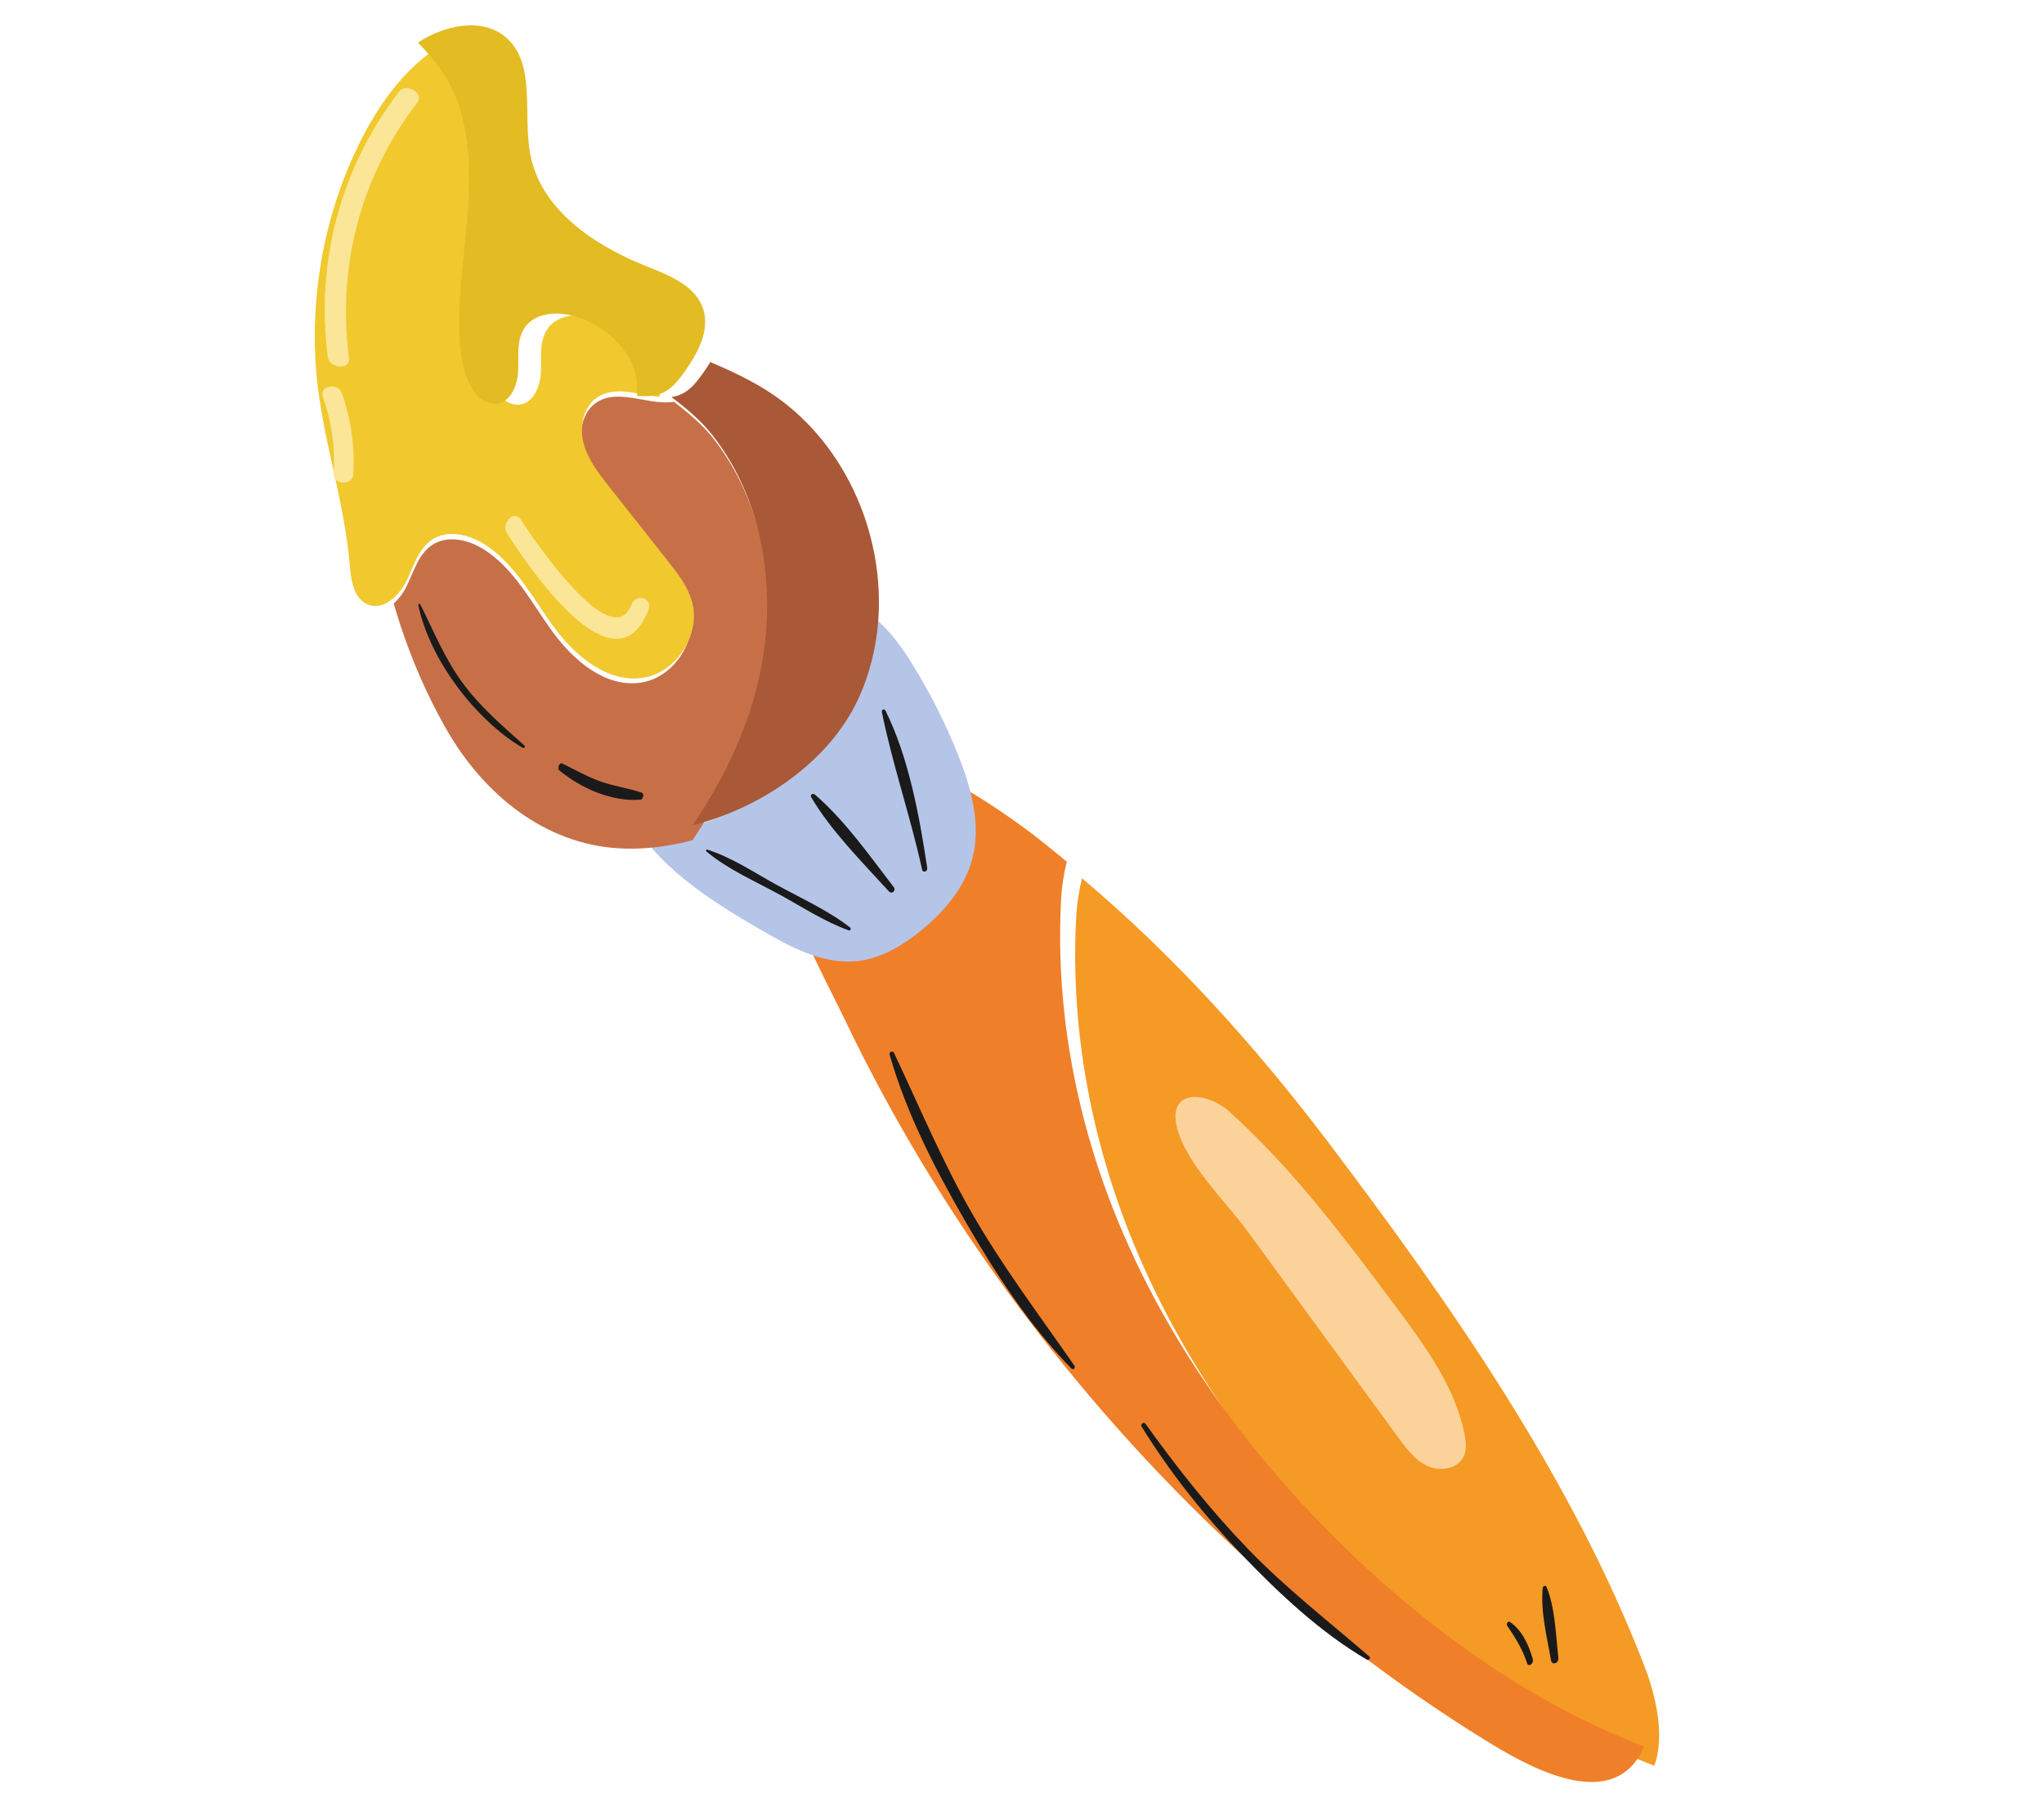
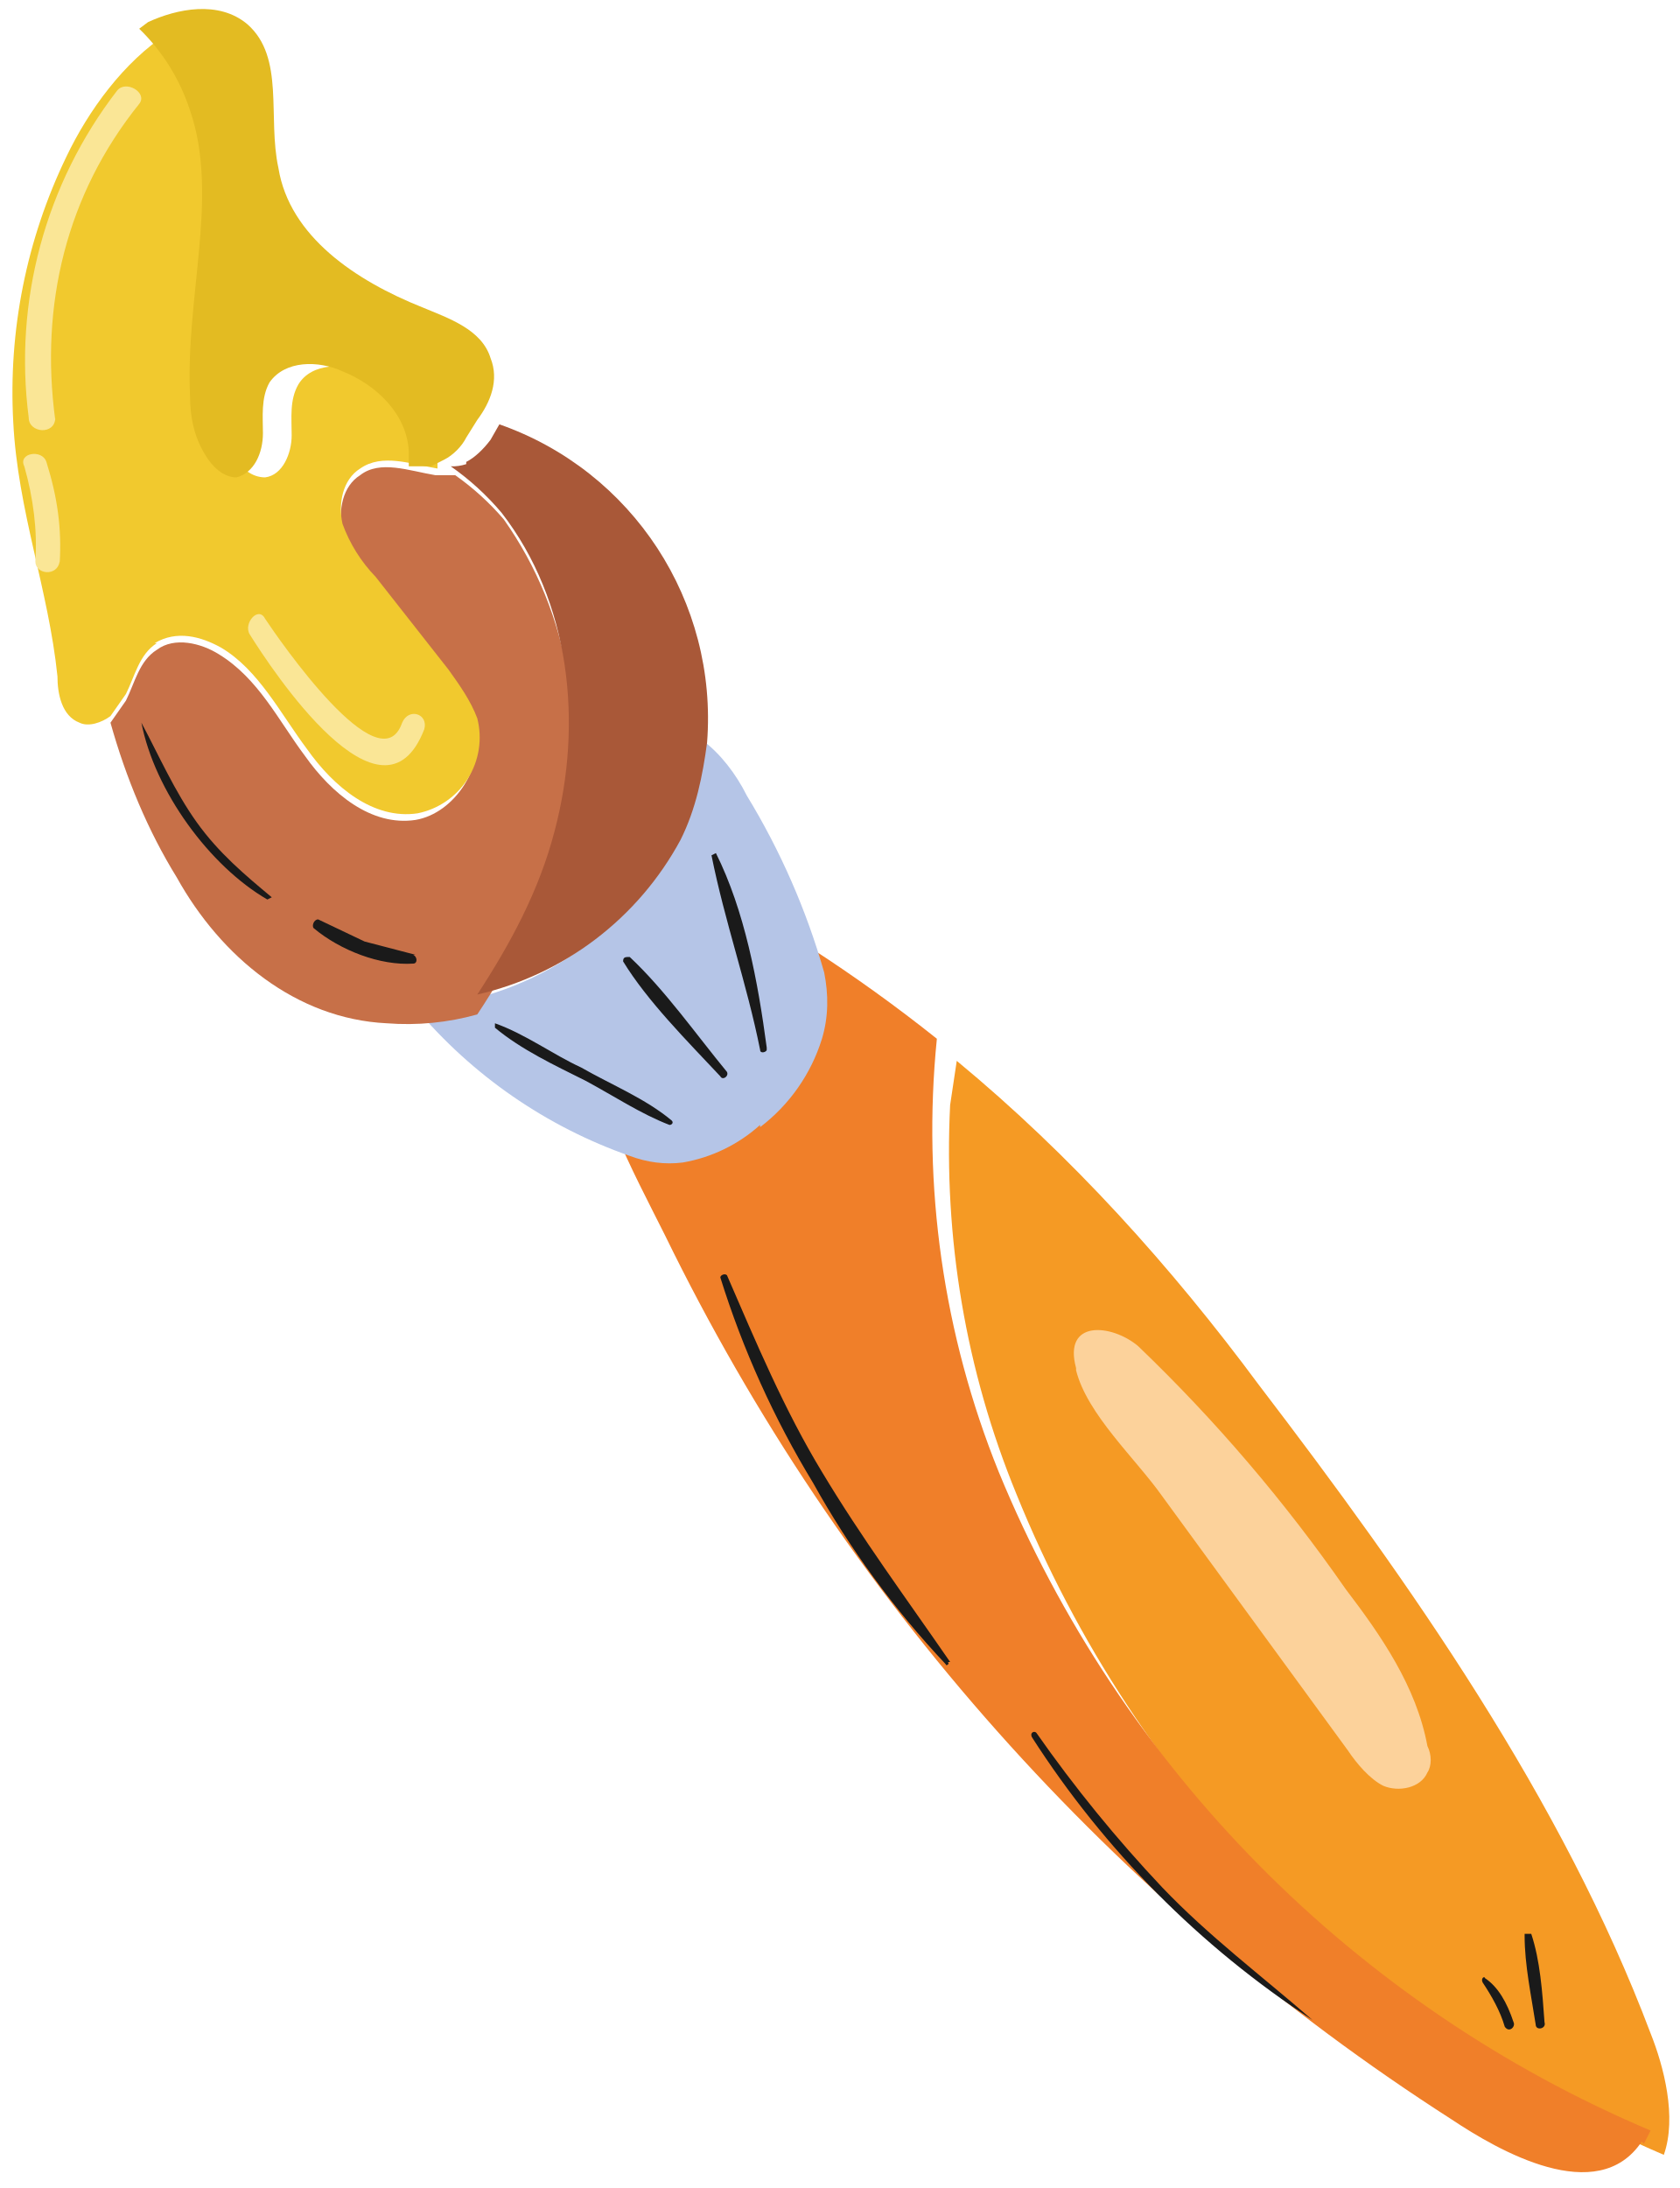
- <svg xmlns="http://www.w3.org/2000/svg" width="114" height="101" viewBox="0 0 114 101" fill="none">
-   <path d="M62.918 68.582C65.903 76.223 70.909 82.97 76.899 88.544C81.379 92.713 86.588 96.31 92.263 98.477C92.893 96.788 92.318 94.493 91.728 92.959C87.652 82.376 80.843 72.642 74.047 63.665C69.999 58.319 65.474 53.302 60.346 48.983C60.189 49.647 60.074 50.31 60.034 50.974C59.674 56.965 60.742 63.013 62.918 68.582Z" fill="#F59A24" />
-   <path d="M91.36 98.041C91.492 97.84 91.598 97.625 91.683 97.399C85.979 95.226 80.74 91.631 76.23 87.47C70.2 81.907 65.155 75.179 62.136 67.567C59.935 62.02 58.845 56 59.188 50.04C59.226 49.38 59.34 48.72 59.496 48.06C59.018 47.66 58.535 47.267 58.047 46.88C57.196 46.205 55.621 45.048 53.806 43.983C53.972 44.935 53.986 45.895 53.739 46.828C53.312 48.441 52.15 49.768 50.841 50.806C49.823 51.615 48.653 52.301 47.359 52.46C46.512 52.564 45.673 52.436 44.858 52.178C45.62 53.932 46.514 55.604 47.19 57.014C52.338 67.755 59.822 77.921 68.782 86.275C73.141 90.338 77.849 93.974 82.807 97.037C84.933 98.351 89.424 100.998 91.36 98.041Z" fill="#F07F29" />
-   <path d="M51.356 51.91C52.647 50.862 53.796 49.526 54.226 47.908C54.475 46.973 54.467 46.011 54.311 45.06C54.145 44.054 53.815 43.06 53.44 42.117C52.726 40.324 51.854 38.597 50.836 36.965C50.268 36.055 49.599 35.139 48.784 34.467C48.658 36.023 48.278 37.557 47.612 38.983C45.976 42.488 42.239 45.123 38.374 46.15C37.52 46.376 36.658 46.524 35.812 46.585C37.425 48.96 40.716 50.889 43.088 52.233C43.844 52.661 44.645 53.061 45.473 53.323C46.271 53.575 47.094 53.698 47.926 53.589C49.197 53.421 50.35 52.726 51.356 51.91Z" fill="#B5C5E7" />
-   <path d="M42.203 39.227C43.552 34.241 42.967 28.563 39.844 24.528C39.222 23.724 38.427 23.049 37.588 22.408C37.304 22.454 37.009 22.451 36.708 22.421C35.517 22.304 34.24 21.792 33.26 22.454C32.481 22.98 32.26 24.089 32.493 25.002C32.727 25.915 33.319 26.681 33.897 27.417C34.984 28.804 36.072 30.192 37.159 31.579C37.692 32.258 38.235 32.958 38.471 33.793C38.986 35.615 37.641 37.759 35.79 38.063C33.799 38.391 31.999 36.859 30.81 35.223C29.62 33.586 28.654 31.671 26.941 30.615C26.085 30.088 24.938 29.834 24.095 30.4C23.336 30.911 23.075 31.891 22.668 32.717C22.5 33.059 22.251 33.397 21.959 33.655C22.677 36.16 23.678 38.556 24.939 40.746C26.968 44.272 30.354 47.072 34.506 47.312C35.009 47.342 35.523 47.337 36.042 47.299C36.895 47.238 37.763 47.089 38.624 46.861C40.203 44.509 41.463 41.962 42.203 39.227Z" fill="#C77048" />
-   <path d="M38.102 21.934C37.894 22.046 37.674 22.111 37.447 22.146C38.284 22.777 39.079 23.441 39.703 24.23C42.833 28.189 43.449 33.738 42.138 38.599C41.419 41.266 40.181 43.745 38.625 46.033C42.491 45.048 46.22 42.481 47.838 39.044C48.496 37.646 48.867 36.141 48.983 34.612C49.355 29.672 47.025 24.478 42.794 21.797C41.801 21.168 40.721 20.662 39.616 20.193C39.473 20.431 39.318 20.662 39.16 20.88C38.866 21.287 38.546 21.697 38.102 21.934Z" fill="#A95838" />
-   <path d="M24.095 30.099C24.943 29.534 26.1 29.791 26.963 30.32C28.692 31.38 29.67 33.3 30.872 34.942C32.073 36.583 33.89 38.12 35.895 37.797C37.759 37.495 39.11 35.352 38.587 33.526C38.348 32.69 37.799 31.987 37.261 31.307C36.162 29.916 35.063 28.523 33.965 27.132C33.382 26.394 32.783 25.626 32.546 24.712C32.309 23.797 32.529 22.687 33.313 22.161C34.299 21.5 35.587 22.016 36.787 22.136C36.795 21.893 36.795 21.653 36.773 21.423C36.624 19.78 35.258 18.475 33.74 17.867C32.633 17.424 31.128 17.393 30.49 18.414C30.07 19.085 30.198 19.944 30.168 20.735C30.138 21.526 29.769 22.465 28.99 22.565C28.394 22.641 27.865 22.163 27.563 21.642C27.101 20.843 26.96 19.898 26.91 18.973C26.794 16.825 27.116 14.68 27.303 12.534C27.49 10.39 27.536 8.185 26.887 6.139C26.424 4.682 25.602 3.618 24.567 2.544C22.517 3.829 21.05 5.922 19.982 8.118C18.18 11.823 17.368 15.998 17.591 20.106C17.804 24.027 19.198 27.67 19.516 31.61C19.583 32.437 19.765 33.427 20.531 33.723C21.03 33.916 21.535 33.716 21.951 33.353C22.245 33.096 22.494 32.758 22.663 32.415C23.071 31.589 23.332 30.608 24.095 30.099Z" fill="#F1C92E" />
-   <path d="M19.462 19.978C18.802 14.811 20.123 9.838 23.269 5.725C23.681 5.187 22.656 4.589 22.247 5.125C19.001 9.367 17.597 14.571 18.279 19.904C18.364 20.571 19.549 20.655 19.462 19.978Z" fill="#FAE696" />
-   <path d="M19.704 26.476C19.8 24.949 19.585 23.424 19.066 21.93C18.851 21.313 17.791 21.502 18.007 22.125C18.501 23.545 18.699 24.962 18.608 26.414C18.568 27.047 19.665 27.109 19.704 26.476Z" fill="#FAE696" />
-   <path d="M28.278 29.745C29.293 31.346 34.282 38.88 36.162 34.019C36.422 33.347 35.475 33.062 35.217 33.73C34.118 36.572 29.644 29.921 29.038 28.966C28.681 28.401 27.925 29.187 28.278 29.745Z" fill="#FAE696" />
-   <path d="M25.629 5.986C26.278 8.045 26.229 10.264 26.039 12.423C25.848 14.583 25.523 16.743 25.636 18.905C25.685 19.835 25.825 20.787 26.287 21.59C26.589 22.114 27.119 22.595 27.716 22.517C28.497 22.416 28.869 21.47 28.9 20.674C28.931 19.877 28.804 19.014 29.226 18.337C29.867 17.309 31.376 17.338 32.485 17.782C34.006 18.392 35.374 19.704 35.522 21.358C35.543 21.589 35.543 21.831 35.535 22.076C35.839 22.106 36.137 22.109 36.424 22.063C36.655 22.026 36.879 21.957 37.091 21.841C37.543 21.593 37.87 21.168 38.171 20.747C38.333 20.52 38.492 20.282 38.639 20.036C39.159 19.162 39.517 18.184 39.22 17.247C38.806 15.939 37.349 15.365 36.088 14.864C33.171 13.707 30.164 11.717 29.572 8.597C29.145 6.339 29.93 3.511 28.181 2.055C26.947 1.028 25.061 1.363 23.657 2.161C23.54 2.228 23.423 2.297 23.309 2.371C24.345 3.45 25.168 4.52 25.629 5.986Z" fill="#E3BB22" />
-   <path d="M29.251 41.582C28.059 40.507 26.881 39.52 25.902 38.224C24.83 36.806 24.23 35.278 23.44 33.707C23.409 33.646 23.317 33.684 23.33 33.75C23.959 36.797 26.546 40.174 29.149 41.706C29.223 41.749 29.321 41.645 29.251 41.582Z" fill="#1A1A1A" />
-   <path d="M35.794 44.212C35.046 43.952 34.254 43.854 33.506 43.589C32.759 43.325 32.068 42.928 31.352 42.58C31.201 42.507 31.066 42.86 31.194 42.965C32.42 43.977 34.124 44.724 35.713 44.601C35.877 44.588 35.941 44.262 35.794 44.212Z" fill="#1A1A1A" />
-   <path d="M47.408 51.724C46.163 50.76 44.655 50.088 43.28 49.331C42.045 48.651 40.793 47.81 39.446 47.385C39.38 47.364 39.351 47.45 39.398 47.489C40.595 48.493 42.146 49.161 43.509 49.909C44.756 50.594 45.993 51.405 47.334 51.888C47.434 51.923 47.484 51.782 47.408 51.724Z" fill="#1A1A1A" />
-   <path d="M49.85 49.482C48.523 47.757 47.131 45.763 45.454 44.318C45.344 44.224 45.163 44.323 45.241 44.457C46.343 46.335 48.089 48.083 49.578 49.716C49.744 49.898 49.991 49.665 49.85 49.482Z" fill="#1A1A1A" />
-   <path d="M51.714 48.412C51.278 45.479 50.665 42.19 49.377 39.618C49.323 39.512 49.158 39.577 49.184 39.706C49.783 42.673 50.78 45.535 51.428 48.498C51.471 48.696 51.744 48.616 51.714 48.412Z" fill="#1A1A1A" />
-   <path d="M59.922 76.165C57.965 73.348 55.911 70.631 54.195 67.639C52.545 64.762 51.279 61.717 49.86 58.718C49.797 58.583 49.574 58.667 49.616 58.815C50.55 62.085 52.149 65.192 53.83 68.1C55.517 71.019 57.408 73.927 59.754 76.325C59.86 76.432 60.005 76.283 59.922 76.165Z" fill="#1A1A1A" />
-   <path d="M76.376 92.394C74.099 90.422 71.738 88.597 69.632 86.419C67.532 84.247 65.651 81.868 63.882 79.401C63.795 79.28 63.589 79.432 63.668 79.56C65.281 82.168 67.184 84.553 69.292 86.744C71.371 88.906 73.658 91.053 76.238 92.564C76.337 92.622 76.472 92.477 76.376 92.394Z" fill="#1A1A1A" />
-   <path d="M86.04 88.583C85.922 89.949 86.287 91.317 86.504 92.598C86.556 92.905 86.951 92.768 86.915 92.454C86.768 91.149 86.731 89.665 86.257 88.508C86.209 88.392 86.052 88.446 86.04 88.583Z" fill="#1A1A1A" />
-   <path d="M84.202 90.454C84.112 90.394 83.99 90.562 84.06 90.667C84.489 91.309 84.911 91.953 85.172 92.766C85.251 93.011 85.559 92.772 85.487 92.524C85.232 91.648 84.843 90.874 84.202 90.454Z" fill="#1A1A1A" />
-   <path d="M65.656 62.933C66.188 64.946 68.365 67.012 69.576 68.668C72.383 72.51 75.191 76.351 77.999 80.193C78.449 80.81 78.931 81.452 79.627 81.768C80.323 82.084 81.296 81.931 81.63 81.246C81.819 80.858 81.766 80.399 81.68 79.976C81.139 77.325 79.475 75.058 77.856 72.886C74.995 69.05 72.109 65.186 68.549 61.985C67.305 60.866 65.064 60.693 65.656 62.933Z" fill="#FCD29B" />
+ <svg xmlns="http://www.w3.org/2000/svg" xml:space="preserve" style="fill-rule:evenodd;clip-rule:evenodd;stroke-linejoin:round;stroke-miterlimit:2" width="76" height="99" viewBox="0 0 76 99">
+   <path d="M46 67.6a55 55 0 0 0 29.3 29.9c.6-1.7 0-4-.6-5.5-4-10.6-10.9-20.4-17.7-29.3-4-5.4-8.5-10.4-13.7-14.7l-.3 2c-.3 6 .7 12 3 17.6Z" style="fill:#f59a24;fill-rule:nonzero" />
+   <path d="m74.4 97 .3-.6a55.1 55.1 0 0 1-29.5-29.8A41.3 41.3 0 0 1 42.4 47a71 71 0 0 0-5.7-4.1c.2 1 .2 1.9 0 2.8-.5 1.6-1.7 3-3 4-1 .8-2.1 1.5-3.4 1.7-.9 0-1.7 0-2.5-.3.7 1.7 1.6 3.4 2.3 4.8a99.1 99.1 0 0 0 35.6 40c2.1 1.4 6.6 4 8.6 1Z" style="fill:#f07f29;fill-rule:nonzero" />
+   <path d="M34.4 51a8 8 0 0 0 2.8-4c.3-1 .3-2 .1-3a32.4 32.4 0 0 0-3.5-8c-.5-1-1.2-1.9-2-2.5-.1 1.5-.5 3-1.2 4.5a14.3 14.3 0 0 1-11.8 7.6 22.3 22.3 0 0 0 9.7 6.7c.8.3 1.6.4 2.4.3a7 7 0 0 0 3.5-1.7Z" style="fill:#b5c5e7;fill-rule:nonzero" />
+   <path d="M25.2 38.2a17 17 0 0 0-2.4-14.7 12 12 0 0 0-2.2-2h-.9c-1.2-.2-2.5-.7-3.4 0-.8.5-1 1.6-.8 2.5.2 1 .8 1.7 1.4 2.4l3.3 4.2c.5.7 1 1.4 1.3 2.2.5 1.8-.9 4-2.7 4.3-2 .3-3.8-1.2-5-2.9-1.2-1.6-2.1-3.5-3.9-4.6-.8-.5-2-.8-2.8-.2-.8.5-1 1.5-1.4 2.3l-.7 1c.7 2.5 1.7 4.9 3 7 2 3.6 5.4 6.4 9.5 6.6a11.8 11.8 0 0 0 4.1-.4c1.6-2.4 2.9-5 3.6-7.7Z" style="fill:#c77048;fill-rule:nonzero" />
+   <path d="M21.1 21a2 2 0 0 1-.7.1 12 12 0 0 1 2.3 2.1c3.1 4 3.7 9.5 2.4 14.4-.7 2.7-2 5.1-3.5 7.4a14 14 0 0 0 9.2-7c.7-1.4 1-2.9 1.2-4.4a14.1 14.1 0 0 0-9.4-14.4l-.4.7c-.3.4-.7.8-1.1 1Z" style="fill:#a95838;fill-rule:nonzero" />
+   <path d="M7 29.1c1-.6 2.1-.3 3 .2 1.7 1 2.7 3 3.9 4.6 1.2 1.7 3 3.2 5 2.9a3.5 3.5 0 0 0 2.7-4.3c-.3-.8-.8-1.5-1.3-2.2a6715 6715 0 0 1-3.3-4.2 6.8 6.8 0 0 1-1.5-2.4c-.2-.9 0-2 .8-2.5 1-.7 2.3-.2 3.5 0v-.8c-.2-1.6-1.5-3-3-3.5-1.2-.5-2.7-.5-3.3.5-.4.7-.3 1.5-.3 2.3 0 .8-.4 1.8-1.2 1.9-.6 0-1.1-.4-1.4-1a6 6 0 0 1-.7-2.6c-.1-2.2.2-4.3.4-6.5.2-2.1.2-4.3-.4-6.4a9 9 0 0 0-2.3-3.6C5.6 2.8 4 5 3 7.1a24.5 24.5 0 0 0-2.4 12c.2 4 1.6 7.6 2 11.5 0 .8.2 1.8 1 2.1.4.2 1 0 1.4-.3l.7-1c.4-.8.6-1.8 1.4-2.3Z" style="fill:#f1c92e;fill-rule:nonzero" />
+   <path d="M2.5 19C1.8 13.8 3 8.8 6.3 4.7c.4-.5-.6-1.1-1-.6a20 20 0 0 0-4 14.8c0 .7 1.2.8 1.2 0ZM2.7 25.5c.1-1.6-.1-3-.6-4.6-.2-.6-1.3-.4-1 .2.4 1.4.6 2.9.5 4.3 0 .6 1 .7 1.1 0ZM11.3 28.7c1 1.6 6 9.2 7.9 4.3.2-.7-.7-1-1-.3-1 2.9-5.6-3.8-6.2-4.7-.3-.6-1 .2-.7.7Z" style="fill:#fae696;fill-rule:nonzero" />
+   <path d="M8.6 5c.7 2 .6 4.3.4 6.4-.2 2.2-.5 4.3-.4 6.5 0 1 .2 1.9.7 2.7.3.5.8 1 1.4 1 .8-.2 1.2-1.1 1.2-2 0-.7-.1-1.6.3-2.3.7-1 2.2-1 3.3-.5 1.5.6 2.9 1.9 3 3.6v.7h1l.6-.3c.4-.2.8-.6 1-1l.5-.8c.6-.8 1-1.8.6-2.8-.4-1.3-1.9-1.8-3.1-2.3-3-1.2-6-3.2-6.5-6.3-.5-2.3.3-5-1.4-6.5C9.9 0 8 .4 6.7 1l-.4.3A9 9 0 0 1 8.6 5Z" style="fill:#e3bb22;fill-rule:nonzero" />
+   <path d="M12.3 40.6c-1.2-1-2.4-2-3.4-3.4s-1.7-3-2.5-4.5c.6 3.1 3.1 6.5 5.7 8l.2-.1ZM18.8 43.2l-2.3-.6-2.1-1c-.2 0-.3.3-.2.4 1.2 1 3 1.7 4.5 1.6.2 0 .2-.3 0-.4ZM30.4 50.7c-1.2-1-2.7-1.6-4.1-2.4-1.3-.6-2.5-1.5-3.9-2v.2c1.2 1 2.7 1.7 4.1 2.4 1.3.7 2.5 1.5 3.8 2 .1 0 .2-.1.1-.2ZM32.9 48.5c-1.4-1.7-2.8-3.7-4.4-5.2-.2 0-.3 0-.3.2 1.1 1.8 2.9 3.6 4.4 5.2.1.2.4 0 .3-.2ZM34.7 47.4c-.4-3-1-6.2-2.3-8.8l-.2.1c.6 3 1.6 5.8 2.2 8.8 0 .2.3.1.3 0ZM43 75.2c-2-2.9-4-5.6-5.8-8.6-1.7-2.8-3-5.9-4.3-8.9-.1-.1-.3 0-.3.1a42 42 0 0 0 4.2 9.3 41 41 0 0 0 6 8.2c0 .1.2 0 .1-.1ZM59.4 91.4c-2.3-2-4.7-3.8-6.8-6a62 62 0 0 1-5.7-7c-.1-.1-.3 0-.2.2a43 43 0 0 0 12.7 12.8ZM69 87.6c0 1.3.3 2.7.5 4 0 .3.5.2.4-.1-.1-1.4-.2-2.8-.6-4H69ZM67.2 89.5c0-.1-.2 0-.1.2.4.6.8 1.3 1 2 .2.3.5 0 .4-.2-.3-.9-.7-1.6-1.3-2Z" style="fill:#1a1a1a;fill-rule:nonzero" />
+   <path d="M48.7 62c.5 2 2.7 4 3.9 5.7L61 79.2c.4.6 1 1.3 1.6 1.6.7.3 1.7.1 2-.6.2-.3.2-.8 0-1.2-.5-2.7-2.1-5-3.7-7.1a72.7 72.7 0 0 0-9.4-11c-1.2-1-3.4-1.2-2.8 1Z" style="fill:#fcd29b;fill-rule:nonzero" />
</svg>
